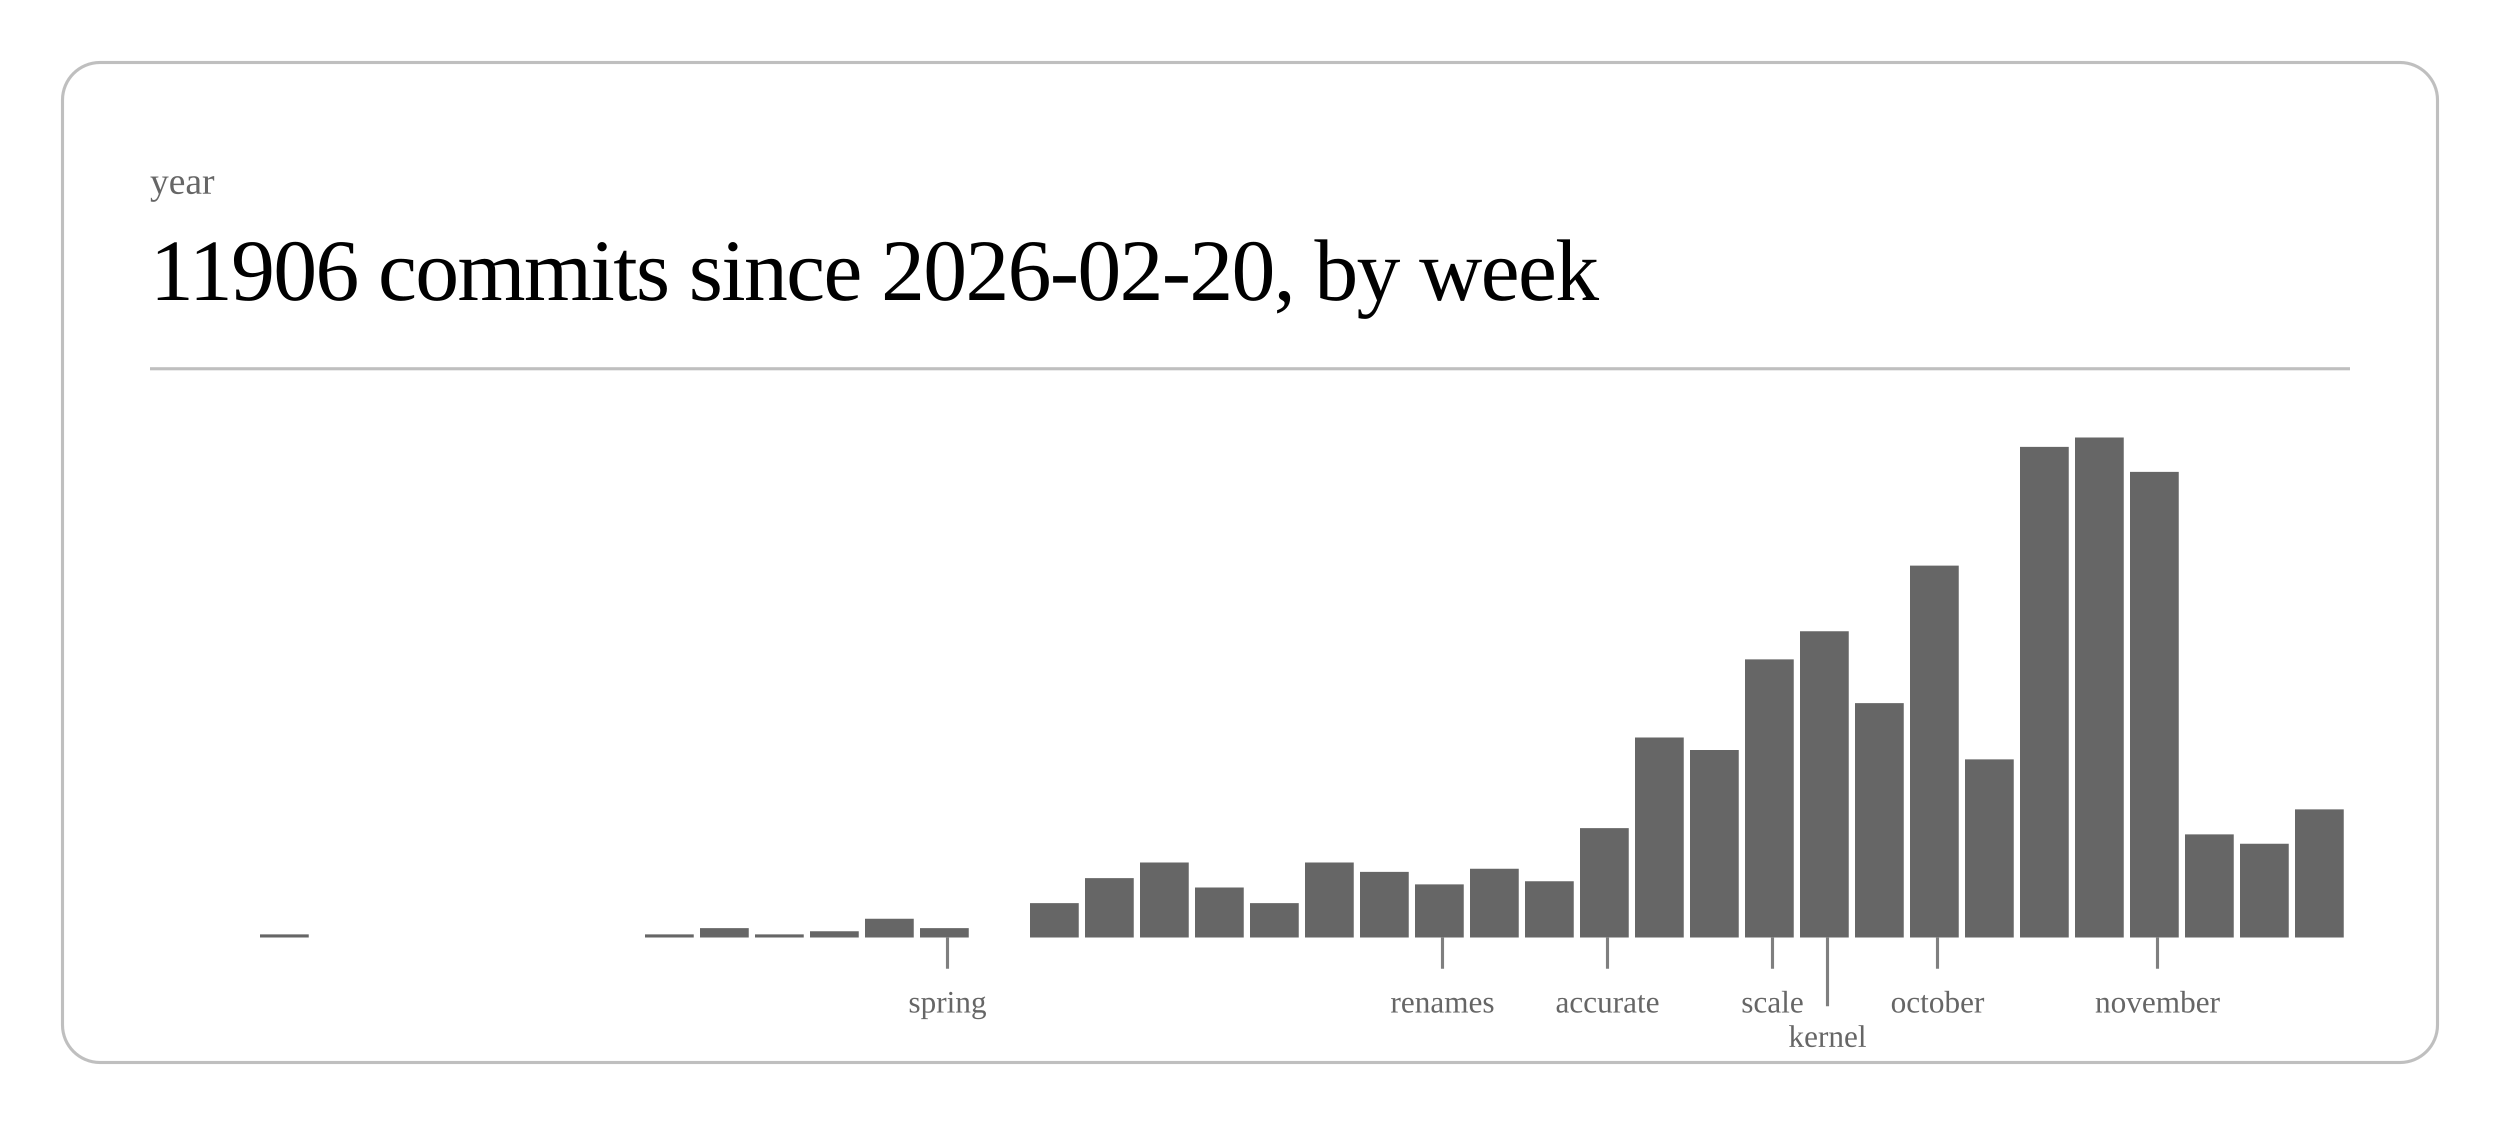
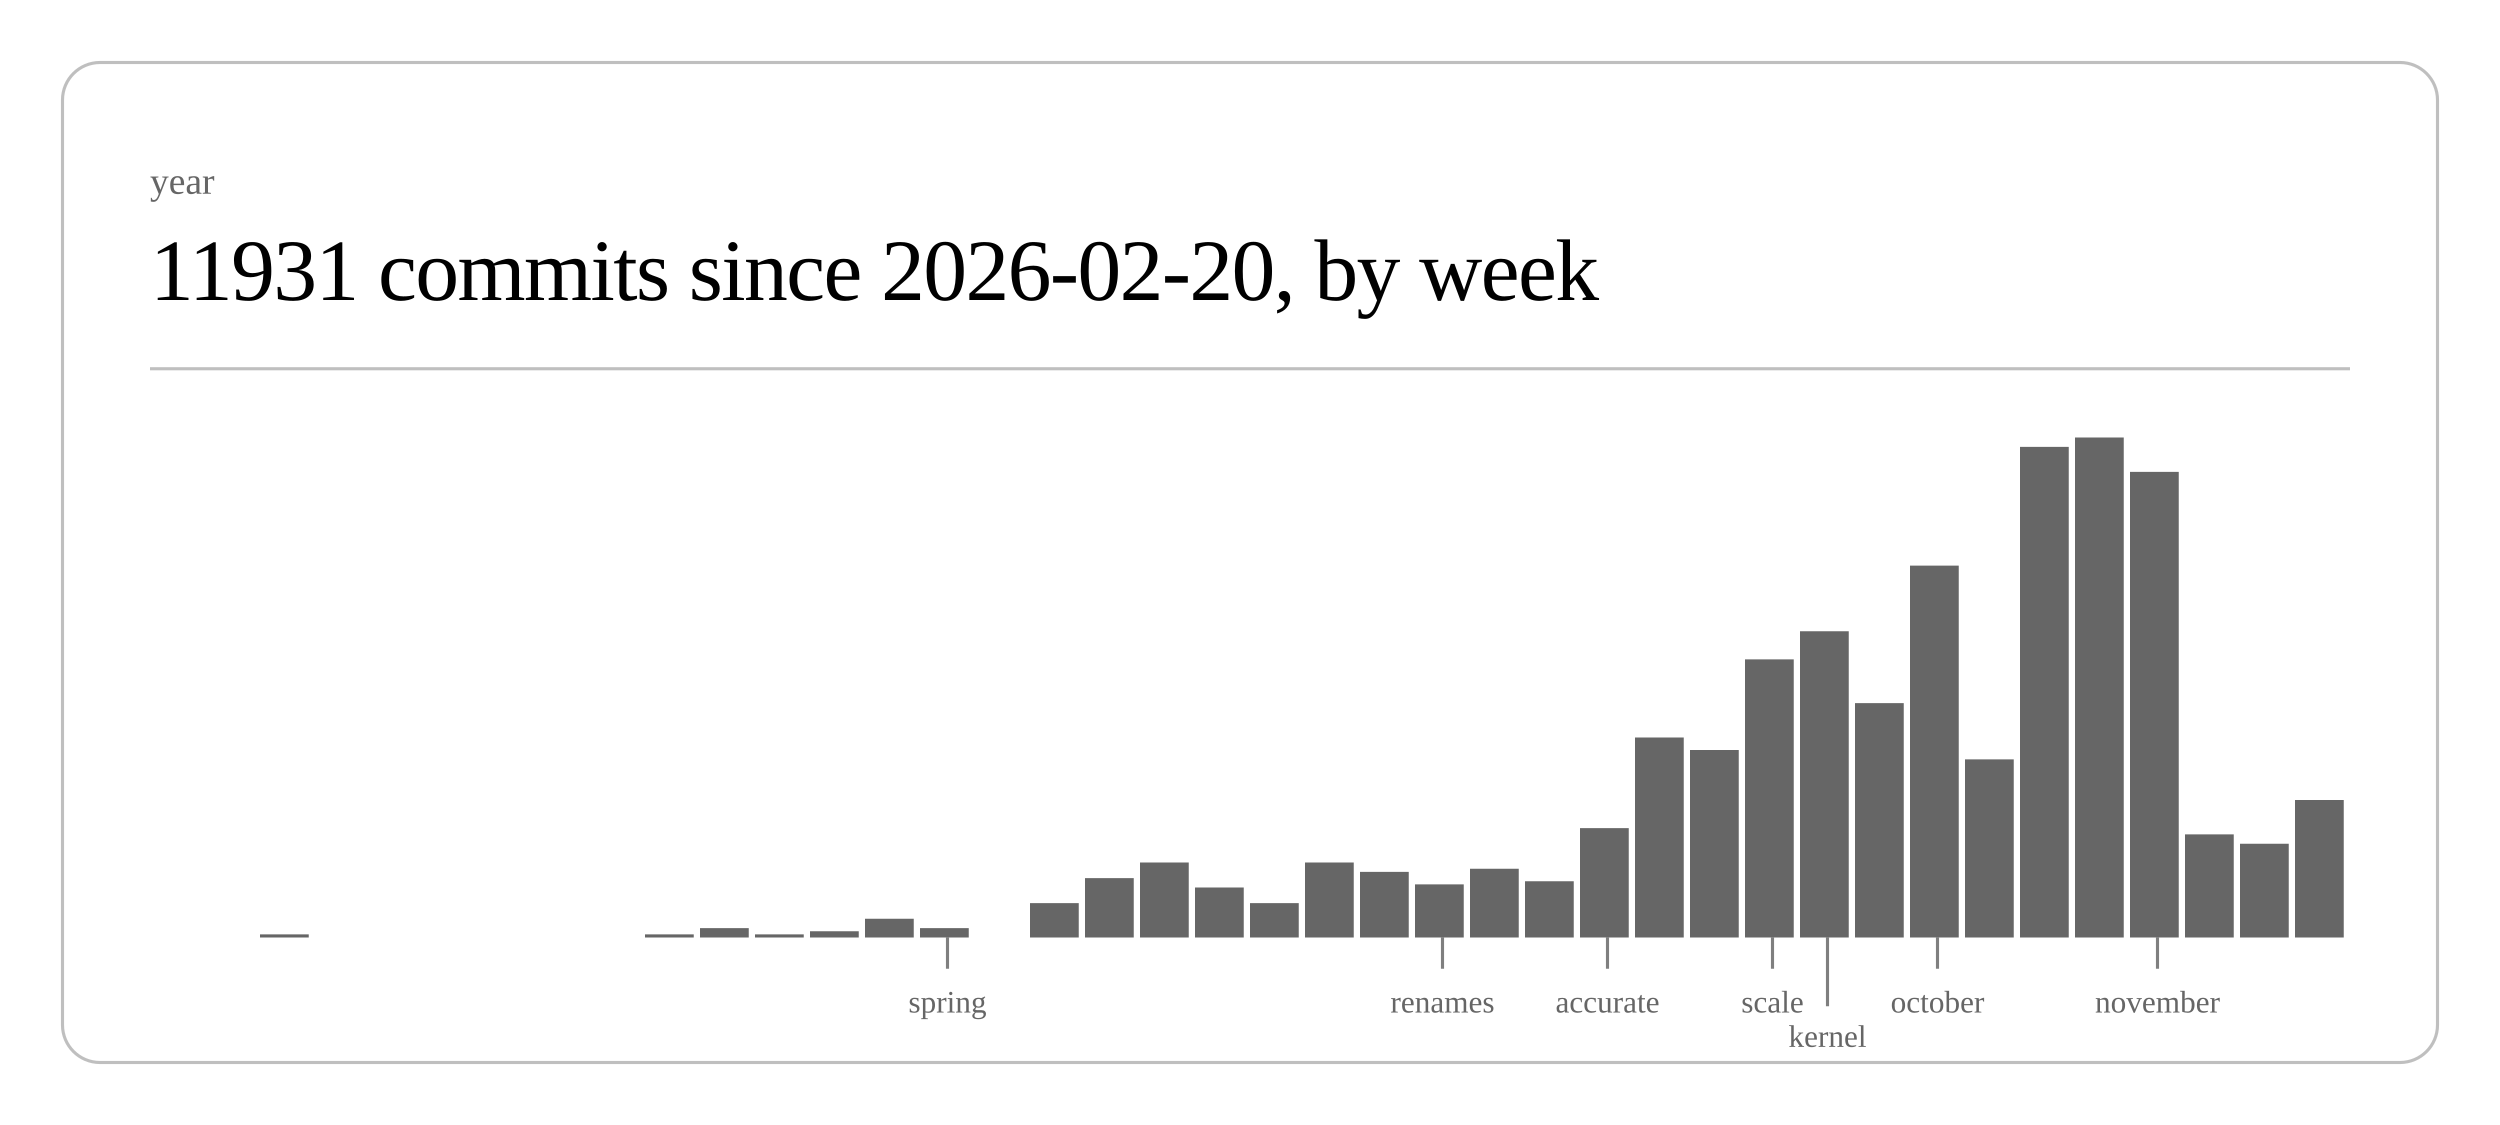
<svg xmlns="http://www.w3.org/2000/svg" class="post-header-svg" viewBox="0 0 800 360" width="800" height="360">
  <rect x="20" y="20" width="760" height="320" rx="12" ry="12" fill="none" stroke="currentColor" stroke-width="1" opacity="0.25" />
  <text fill="currentColor" x="48" y="62" font-size="12" opacity="0.6">year</text>
-   <text fill="currentColor" x="48" y="96" font-size="28" font-weight="300" letter-spacing="-0.5">11906 commits since 2026-02-20, by week</text>
+   <text fill="currentColor" x="48" y="96" font-size="28" font-weight="300" letter-spacing="-0.5">11931 commits since 2026-02-20, by week</text>
  <line stroke="currentColor" x1="48" y1="118" x2="752" y2="118" stroke-width="1" opacity="0.25" />
  <rect x="83.2" y="299" width="15.6" height="1" fill="currentColor" opacity="0.6" />
  <rect x="206.4" y="299" width="15.6" height="1" fill="currentColor" opacity="0.6" />
  <rect x="224.0" y="297" width="15.6" height="3" fill="currentColor" opacity="0.6" />
  <rect x="241.6" y="299" width="15.6" height="1" fill="currentColor" opacity="0.6" />
  <rect x="259.2" y="298" width="15.6" height="2" fill="currentColor" opacity="0.6" />
  <rect x="276.8" y="294" width="15.6" height="6" fill="currentColor" opacity="0.6" />
  <rect x="294.4" y="297" width="15.6" height="3" fill="currentColor" opacity="0.6" />
  <rect x="329.6" y="289" width="15.6" height="11" fill="currentColor" opacity="0.6" />
  <rect x="347.2" y="281" width="15.6" height="19" fill="currentColor" opacity="0.6" />
  <rect x="364.8" y="276" width="15.6" height="24" fill="currentColor" opacity="0.6" />
  <rect x="382.4" y="284" width="15.6" height="16" fill="currentColor" opacity="0.6" />
  <rect x="400.0" y="289" width="15.6" height="11" fill="currentColor" opacity="0.6" />
  <rect x="417.6" y="276" width="15.6" height="24" fill="currentColor" opacity="0.6" />
  <rect x="435.2" y="279" width="15.6" height="21" fill="currentColor" opacity="0.6" />
  <rect x="452.8" y="283" width="15.6" height="17" fill="currentColor" opacity="0.6" />
  <rect x="470.4" y="278" width="15.6" height="22" fill="currentColor" opacity="0.6" />
  <rect x="488.0" y="282" width="15.6" height="18" fill="currentColor" opacity="0.6" />
  <rect x="505.6" y="265" width="15.6" height="35" fill="currentColor" opacity="0.6" />
  <rect x="523.2" y="236" width="15.6" height="64" fill="currentColor" opacity="0.6" />
  <rect x="540.8" y="240" width="15.6" height="60" fill="currentColor" opacity="0.6" />
  <rect x="558.4" y="211" width="15.6" height="89" fill="currentColor" opacity="0.6" />
  <rect x="576.0" y="202" width="15.6" height="98" fill="currentColor" opacity="0.6" />
  <rect x="593.6" y="225" width="15.6" height="75" fill="currentColor" opacity="0.6" />
  <rect x="611.2" y="181" width="15.6" height="119" fill="currentColor" opacity="0.6" />
  <rect x="628.8" y="243" width="15.6" height="57" fill="currentColor" opacity="0.6" />
  <rect x="646.4" y="143" width="15.6" height="157" fill="currentColor" opacity="0.6" />
  <rect x="664.0" y="140" width="15.6" height="160" fill="currentColor" opacity="0.6" />
  <rect x="681.6" y="151" width="15.6" height="149" fill="currentColor" opacity="0.6" />
  <rect x="699.2" y="267" width="15.6" height="33" fill="currentColor" opacity="0.6" />
  <rect x="716.8" y="270" width="15.6" height="30" fill="currentColor" opacity="0.6" />
-   <rect x="734.4" y="259" width="15.6" height="41" fill="currentColor" opacity="0.6" />
+   <rect x="734.4" y="256" width="15.6" height="44" fill="currentColor" opacity="0.6" />
  <line stroke="currentColor" x1="303.2" y1="300" x2="303.2" y2="310" stroke-width="1" opacity="0.5" />
  <text fill="currentColor" x="303.2" y="324" font-size="10" opacity="0.6" text-anchor="middle">spring</text>
  <line stroke="currentColor" x1="461.6" y1="300" x2="461.6" y2="310" stroke-width="1" opacity="0.5" />
  <text fill="currentColor" x="461.6" y="324" font-size="10" opacity="0.6" text-anchor="middle">renames</text>
  <line stroke="currentColor" x1="514.4" y1="300" x2="514.4" y2="310" stroke-width="1" opacity="0.5" />
  <text fill="currentColor" x="514.4" y="324" font-size="10" opacity="0.6" text-anchor="middle">accurate</text>
  <line stroke="currentColor" x1="567.2" y1="300" x2="567.2" y2="310" stroke-width="1" opacity="0.5" />
  <text fill="currentColor" x="567.2" y="324" font-size="10" opacity="0.6" text-anchor="middle">scale</text>
  <line stroke="currentColor" x1="584.8" y1="300" x2="584.8" y2="322" stroke-width="1" opacity="0.5" />
  <text fill="currentColor" x="584.8" y="335" font-size="10" opacity="0.6" text-anchor="middle">kernel</text>
  <line stroke="currentColor" x1="620.0" y1="300" x2="620.0" y2="310" stroke-width="1" opacity="0.5" />
  <text fill="currentColor" x="620.0" y="324" font-size="10" opacity="0.6" text-anchor="middle">october</text>
  <line stroke="currentColor" x1="690.4" y1="300" x2="690.4" y2="310" stroke-width="1" opacity="0.5" />
  <text fill="currentColor" x="690.4" y="324" font-size="10" opacity="0.6" text-anchor="middle">november</text>
</svg>
